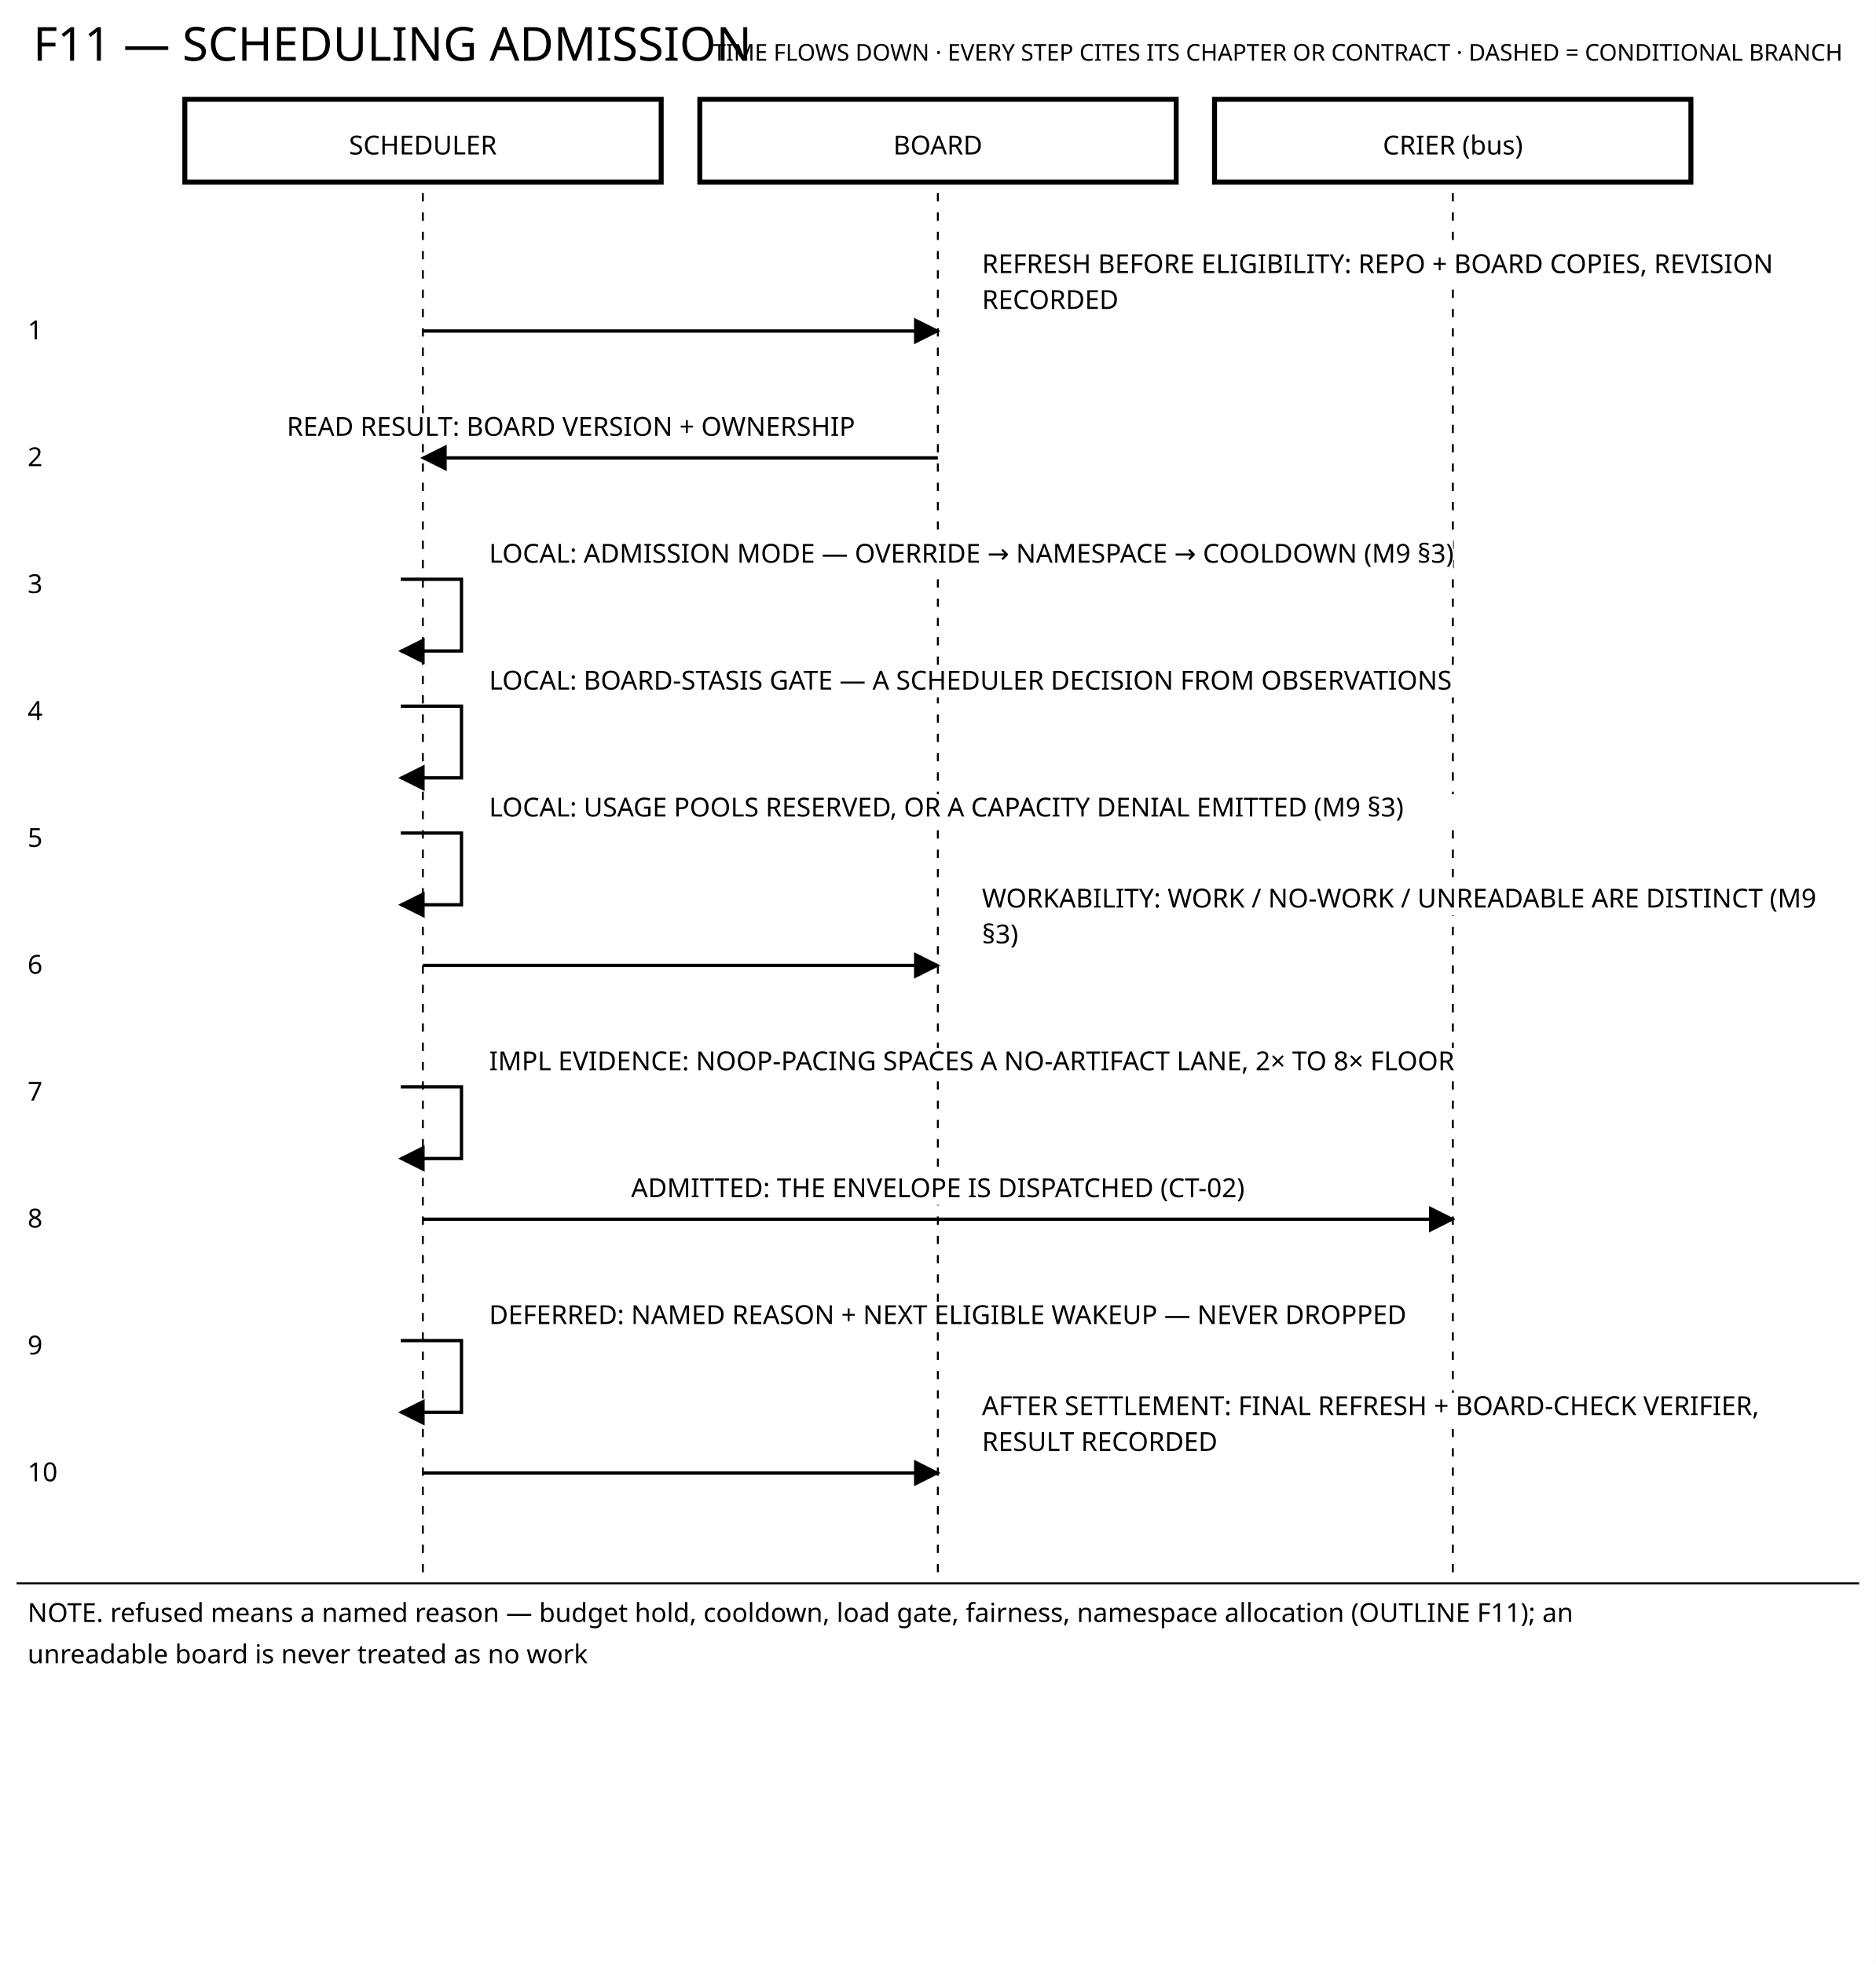
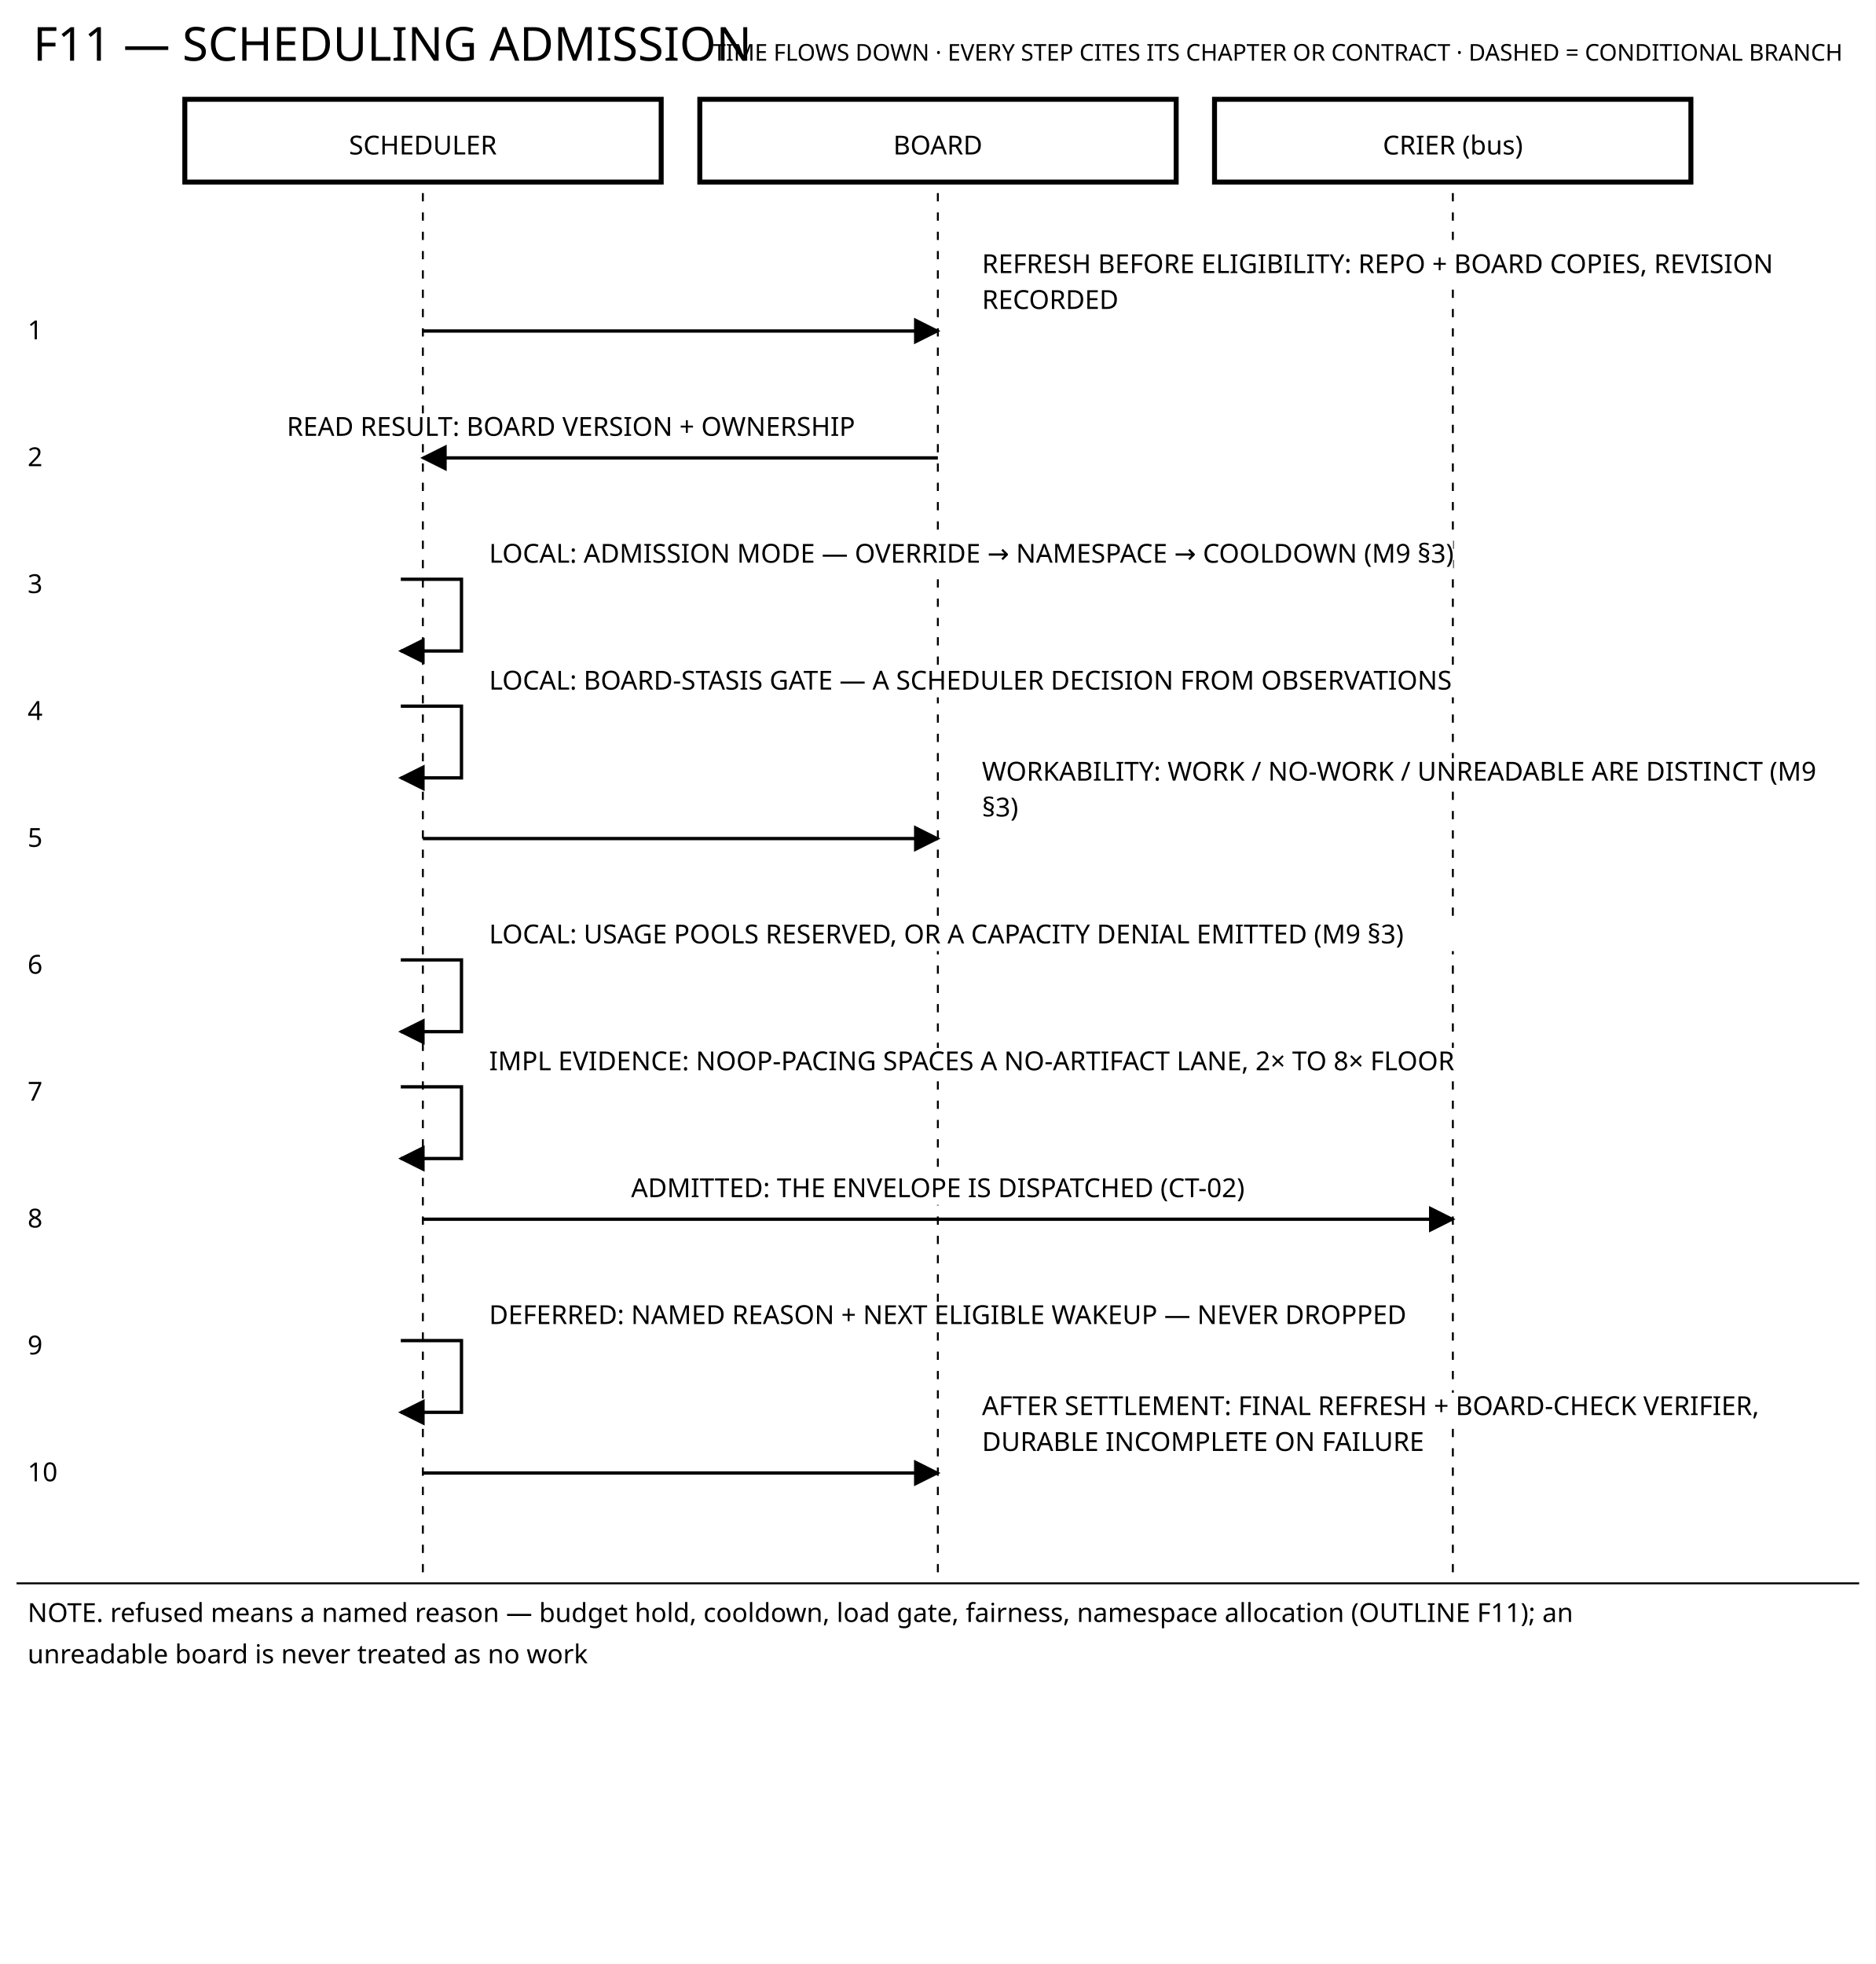
<svg xmlns="http://www.w3.org/2000/svg" width="170.0mm" height="178.0mm" viewBox="0 0 680 712.0" preserveAspectRatio="xMidYMid meet">
  <rect width="680" height="712.0" fill="#ffffff" />
  <defs>
    <marker id="ar" viewBox="0 0 10 10" refX="9" refY="5" markerWidth="8" markerHeight="8" orient="auto">
      <path d="M0,0 L10,5 L0,10 z" fill="#000000" />
    </marker>
  </defs>
  <g font-family="Routed Gothic Narrow, Routed Gothic, sans-serif">
    <text x="12.0" y="22.0" font-size="17.00" fill="#000000" text-anchor="start">F11 — SCHEDULING ADMISSION</text>
    <text x="668.0" y="22.0" font-size="8.40" fill="#000000" text-anchor="end">TIME FLOWS DOWN · EVERY STEP CITES ITS CHAPTER OR CONTRACT · DASHED = CONDITIONAL BRANCH</text>
    <rect x="67.0" y="36.0" width="172.7" height="30.0" fill="#ffffff" stroke="#000000" stroke-width="1.8" />
    <text x="153.3" y="56.0" font-size="9.50" fill="#000000" text-anchor="middle">SCHEDULER</text>
    <polyline points="153.3,70.0 153.3,574.0" fill="none" stroke="#000000" stroke-width="0.7" stroke-dasharray="3 4" />
    <rect x="253.7" y="36.0" width="172.7" height="30.0" fill="#ffffff" stroke="#000000" stroke-width="1.8" />
    <text x="340.0" y="56.0" font-size="9.50" fill="#000000" text-anchor="middle">BOARD</text>
    <polyline points="340.0,70.0 340.0,574.0" fill="none" stroke="#000000" stroke-width="0.7" stroke-dasharray="3 4" />
    <rect x="440.3" y="36.0" width="172.7" height="30.0" fill="#ffffff" stroke="#000000" stroke-width="1.8" />
    <text x="526.7" y="56.0" font-size="9.50" fill="#000000" text-anchor="middle">CRIER (bus)</text>
    <polyline points="526.7,70.0 526.7,574.0" fill="none" stroke="#000000" stroke-width="0.7" stroke-dasharray="3 4" />
    <text x="10.0" y="123.0" font-size="9.50" fill="#000000" text-anchor="start">1</text>
    <polyline points="153.3,120.0 340.0,120.0" fill="none" stroke="#000000" stroke-width="1.2" marker-end="url(#ar)" />
    <rect x="353.0" y="90.9" width="319.5" height="10.9" fill="#ffffff" />
    <text x="356.0" y="99.0" font-size="9.50" fill="#000000" text-anchor="start">REFRESH BEFORE ELIGIBILITY: REPO + BOARD COPIES, REVISION</text>
    <rect x="353.0" y="103.9" width="50.0" height="10.9" fill="#ffffff" />
    <text x="356.0" y="112.0" font-size="9.50" fill="#000000" text-anchor="start">RECORDED</text>
    <text x="10.0" y="169.0" font-size="9.50" fill="#000000" text-anchor="start">2</text>
    <polyline points="340.0,166.0 153.3,166.0" fill="none" stroke="#000000" stroke-width="1.2" marker-end="url(#ar)" />
    <rect x="95.0" y="149.9" width="215.0" height="10.9" fill="#ffffff" />
    <text x="310.0" y="158.0" font-size="9.50" fill="#000000" text-anchor="end">READ RESULT: BOARD VERSION + OWNERSHIP</text>
    <text x="10.0" y="215.0" font-size="9.50" fill="#000000" text-anchor="start">3</text>
    <polyline points="145.3,210.0 167.3,210.0 167.3,236.0 145.3,236.0" fill="none" stroke="#000000" stroke-width="1.2" marker-end="url(#ar)" />
    <rect x="174.3" y="195.9" width="352.5" height="10.9" fill="#ffffff" />
    <text x="177.3" y="204.0" font-size="9.50" fill="#000000" text-anchor="start">LOCAL: ADMISSION MODE — OVERRIDE → NAMESPACE → COOLDOWN (M9 §3)</text>
    <text x="10.0" y="261.0" font-size="9.50" fill="#000000" text-anchor="start">4</text>
    <polyline points="145.3,256.0 167.3,256.0 167.3,282.0 145.3,282.0" fill="none" stroke="#000000" stroke-width="1.2" marker-end="url(#ar)" />
    <rect x="174.3" y="241.9" width="363.5" height="10.9" fill="#ffffff" />
    <text x="177.3" y="250.0" font-size="9.50" fill="#000000" text-anchor="start">LOCAL: BOARD-STASIS GATE — A SCHEDULER DECISION FROM OBSERVATIONS</text>
    <text x="10.0" y="307.0" font-size="9.50" fill="#000000" text-anchor="start">5</text>
-     <polyline points="145.3,302.0 167.3,302.0 167.3,328.0 145.3,328.0" fill="none" stroke="#000000" stroke-width="1.2" marker-end="url(#ar)" />
-     <rect x="174.3" y="287.9" width="363.5" height="10.9" fill="#ffffff" />
-     <text x="177.3" y="296.0" font-size="9.50" fill="#000000" text-anchor="start">LOCAL: USAGE POOLS RESERVED, OR A CAPACITY DENIAL EMITTED (M9 §3)</text>
+     <polyline points="153.3,304.0 340.0,304.0" fill="none" stroke="#000000" stroke-width="1.2" marker-end="url(#ar)" />
+     <rect x="353.0" y="274.9" width="319.5" height="10.9" fill="#ffffff" />
+     <text x="356.0" y="283.0" font-size="9.50" fill="#000000" text-anchor="start">WORKABILITY: WORK / NO-WORK / UNREADABLE ARE DISTINCT (M9</text>
+     <rect x="353.0" y="287.9" width="22.5" height="10.9" fill="#ffffff" />
+     <text x="356.0" y="296.0" font-size="9.50" fill="#000000" text-anchor="start">§3)</text>
    <text x="10.0" y="353.0" font-size="9.50" fill="#000000" text-anchor="start">6</text>
-     <polyline points="153.3,350.0 340.0,350.0" fill="none" stroke="#000000" stroke-width="1.2" marker-end="url(#ar)" />
-     <rect x="353.0" y="320.9" width="319.5" height="10.9" fill="#ffffff" />
-     <text x="356.0" y="329.0" font-size="9.50" fill="#000000" text-anchor="start">WORKABILITY: WORK / NO-WORK / UNREADABLE ARE DISTINCT (M9</text>
-     <rect x="353.0" y="333.9" width="22.5" height="10.9" fill="#ffffff" />
-     <text x="356.0" y="342.0" font-size="9.50" fill="#000000" text-anchor="start">§3)</text>
+     <polyline points="145.3,348.0 167.3,348.0 167.3,374.0 145.3,374.0" fill="none" stroke="#000000" stroke-width="1.2" marker-end="url(#ar)" />
+     <rect x="174.3" y="333.9" width="363.5" height="10.9" fill="#ffffff" />
+     <text x="177.3" y="342.0" font-size="9.50" fill="#000000" text-anchor="start">LOCAL: USAGE POOLS RESERVED, OR A CAPACITY DENIAL EMITTED (M9 §3)</text>
    <text x="10.0" y="399.0" font-size="9.50" fill="#000000" text-anchor="start">7</text>
    <polyline points="145.3,394.0 167.3,394.0 167.3,420.0 145.3,420.0" fill="none" stroke="#000000" stroke-width="1.2" marker-end="url(#ar)" />
    <rect x="174.3" y="379.9" width="380.0" height="10.9" fill="#ffffff" />
    <text x="177.3" y="388.0" font-size="9.50" fill="#000000" text-anchor="start">IMPL EVIDENCE: NOOP-PACING SPACES A NO-ARTIFACT LANE, 2× TO 8× FLOOR</text>
    <text x="10.0" y="445.0" font-size="9.50" fill="#000000" text-anchor="start">8</text>
    <polyline points="153.3,442.0 526.7,442.0" fill="none" stroke="#000000" stroke-width="1.2" marker-end="url(#ar)" />
    <rect x="216.0" y="425.9" width="248.0" height="10.9" fill="#ffffff" />
    <text x="340.0" y="434.0" font-size="9.50" fill="#000000" text-anchor="middle">ADMITTED: THE ENVELOPE IS DISPATCHED (CT-02)</text>
    <text x="10.0" y="491.0" font-size="9.50" fill="#000000" text-anchor="start">9</text>
    <polyline points="145.3,486.0 167.3,486.0 167.3,512.0 145.3,512.0" fill="none" stroke="#000000" stroke-width="1.2" marker-end="url(#ar)" />
    <rect x="174.3" y="471.9" width="341.5" height="10.9" fill="#ffffff" />
    <text x="177.3" y="480.0" font-size="9.50" fill="#000000" text-anchor="start">DEFERRED: NAMED REASON + NEXT ELIGIBLE WAKEUP — NEVER DROPPED</text>
    <text x="10.0" y="537.0" font-size="9.50" fill="#000000" text-anchor="start">10</text>
    <polyline points="153.3,534.0 340.0,534.0" fill="none" stroke="#000000" stroke-width="1.2" marker-end="url(#ar)" />
    <rect x="353.0" y="504.9" width="308.5" height="10.9" fill="#ffffff" />
    <text x="356.0" y="513.0" font-size="9.50" fill="#000000" text-anchor="start">AFTER SETTLEMENT: FINAL REFRESH + BOARD-CHECK VERIFIER,</text>
-     <rect x="353.0" y="517.9" width="88.5" height="10.9" fill="#ffffff" />
-     <text x="356.0" y="526.0" font-size="9.50" fill="#000000" text-anchor="start">RESULT RECORDED</text>
+     <rect x="353.0" y="517.9" width="165.5" height="10.9" fill="#ffffff" />
+     <text x="356.0" y="526.0" font-size="9.50" fill="#000000" text-anchor="start">DURABLE INCOMPLETE ON FAILURE</text>
    <polyline points="6.0,574.0 674.0,574.0" fill="none" stroke="#000000" stroke-width="0.7" />
    <text x="10.0" y="588.0" font-size="9.50" fill="#000000" text-anchor="start">NOTE. refused means a named reason — budget hold, cooldown, load gate, fairness, namespace allocation (OUTLINE F11); an</text>
    <text x="10.0" y="603.0" font-size="9.50" fill="#000000" text-anchor="start">      unreadable board is never treated as no work</text>
  </g>
</svg>
